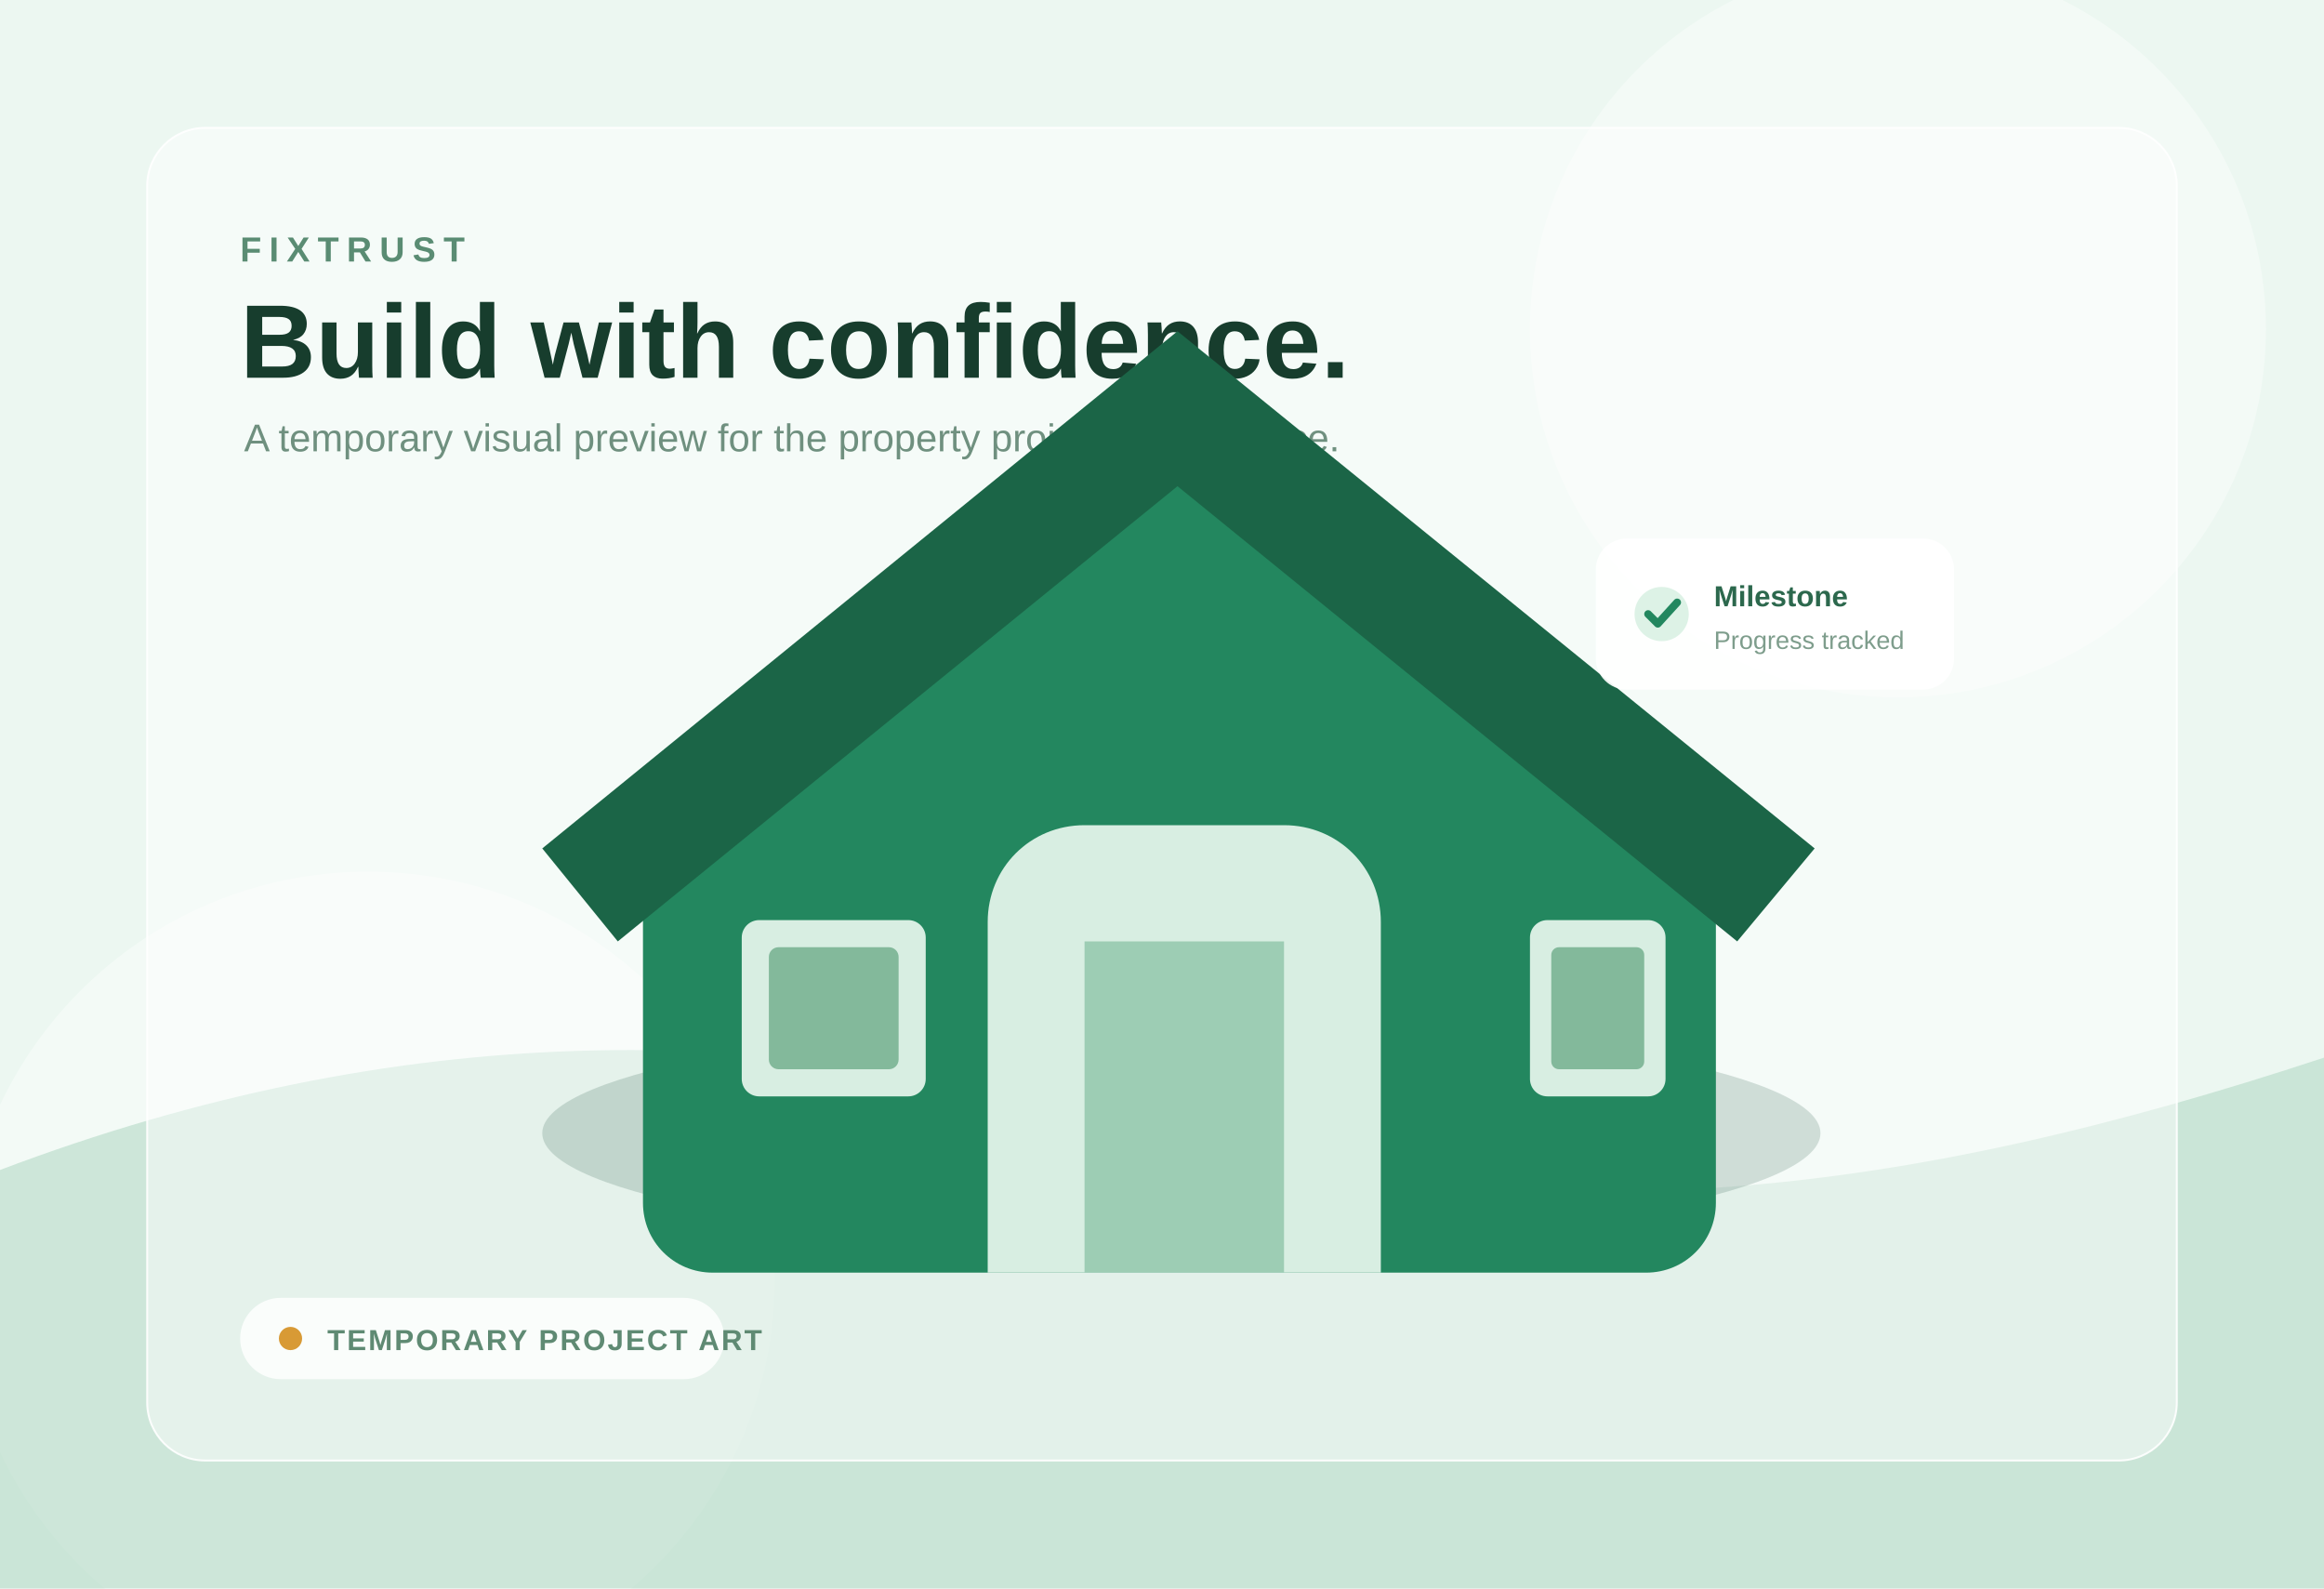
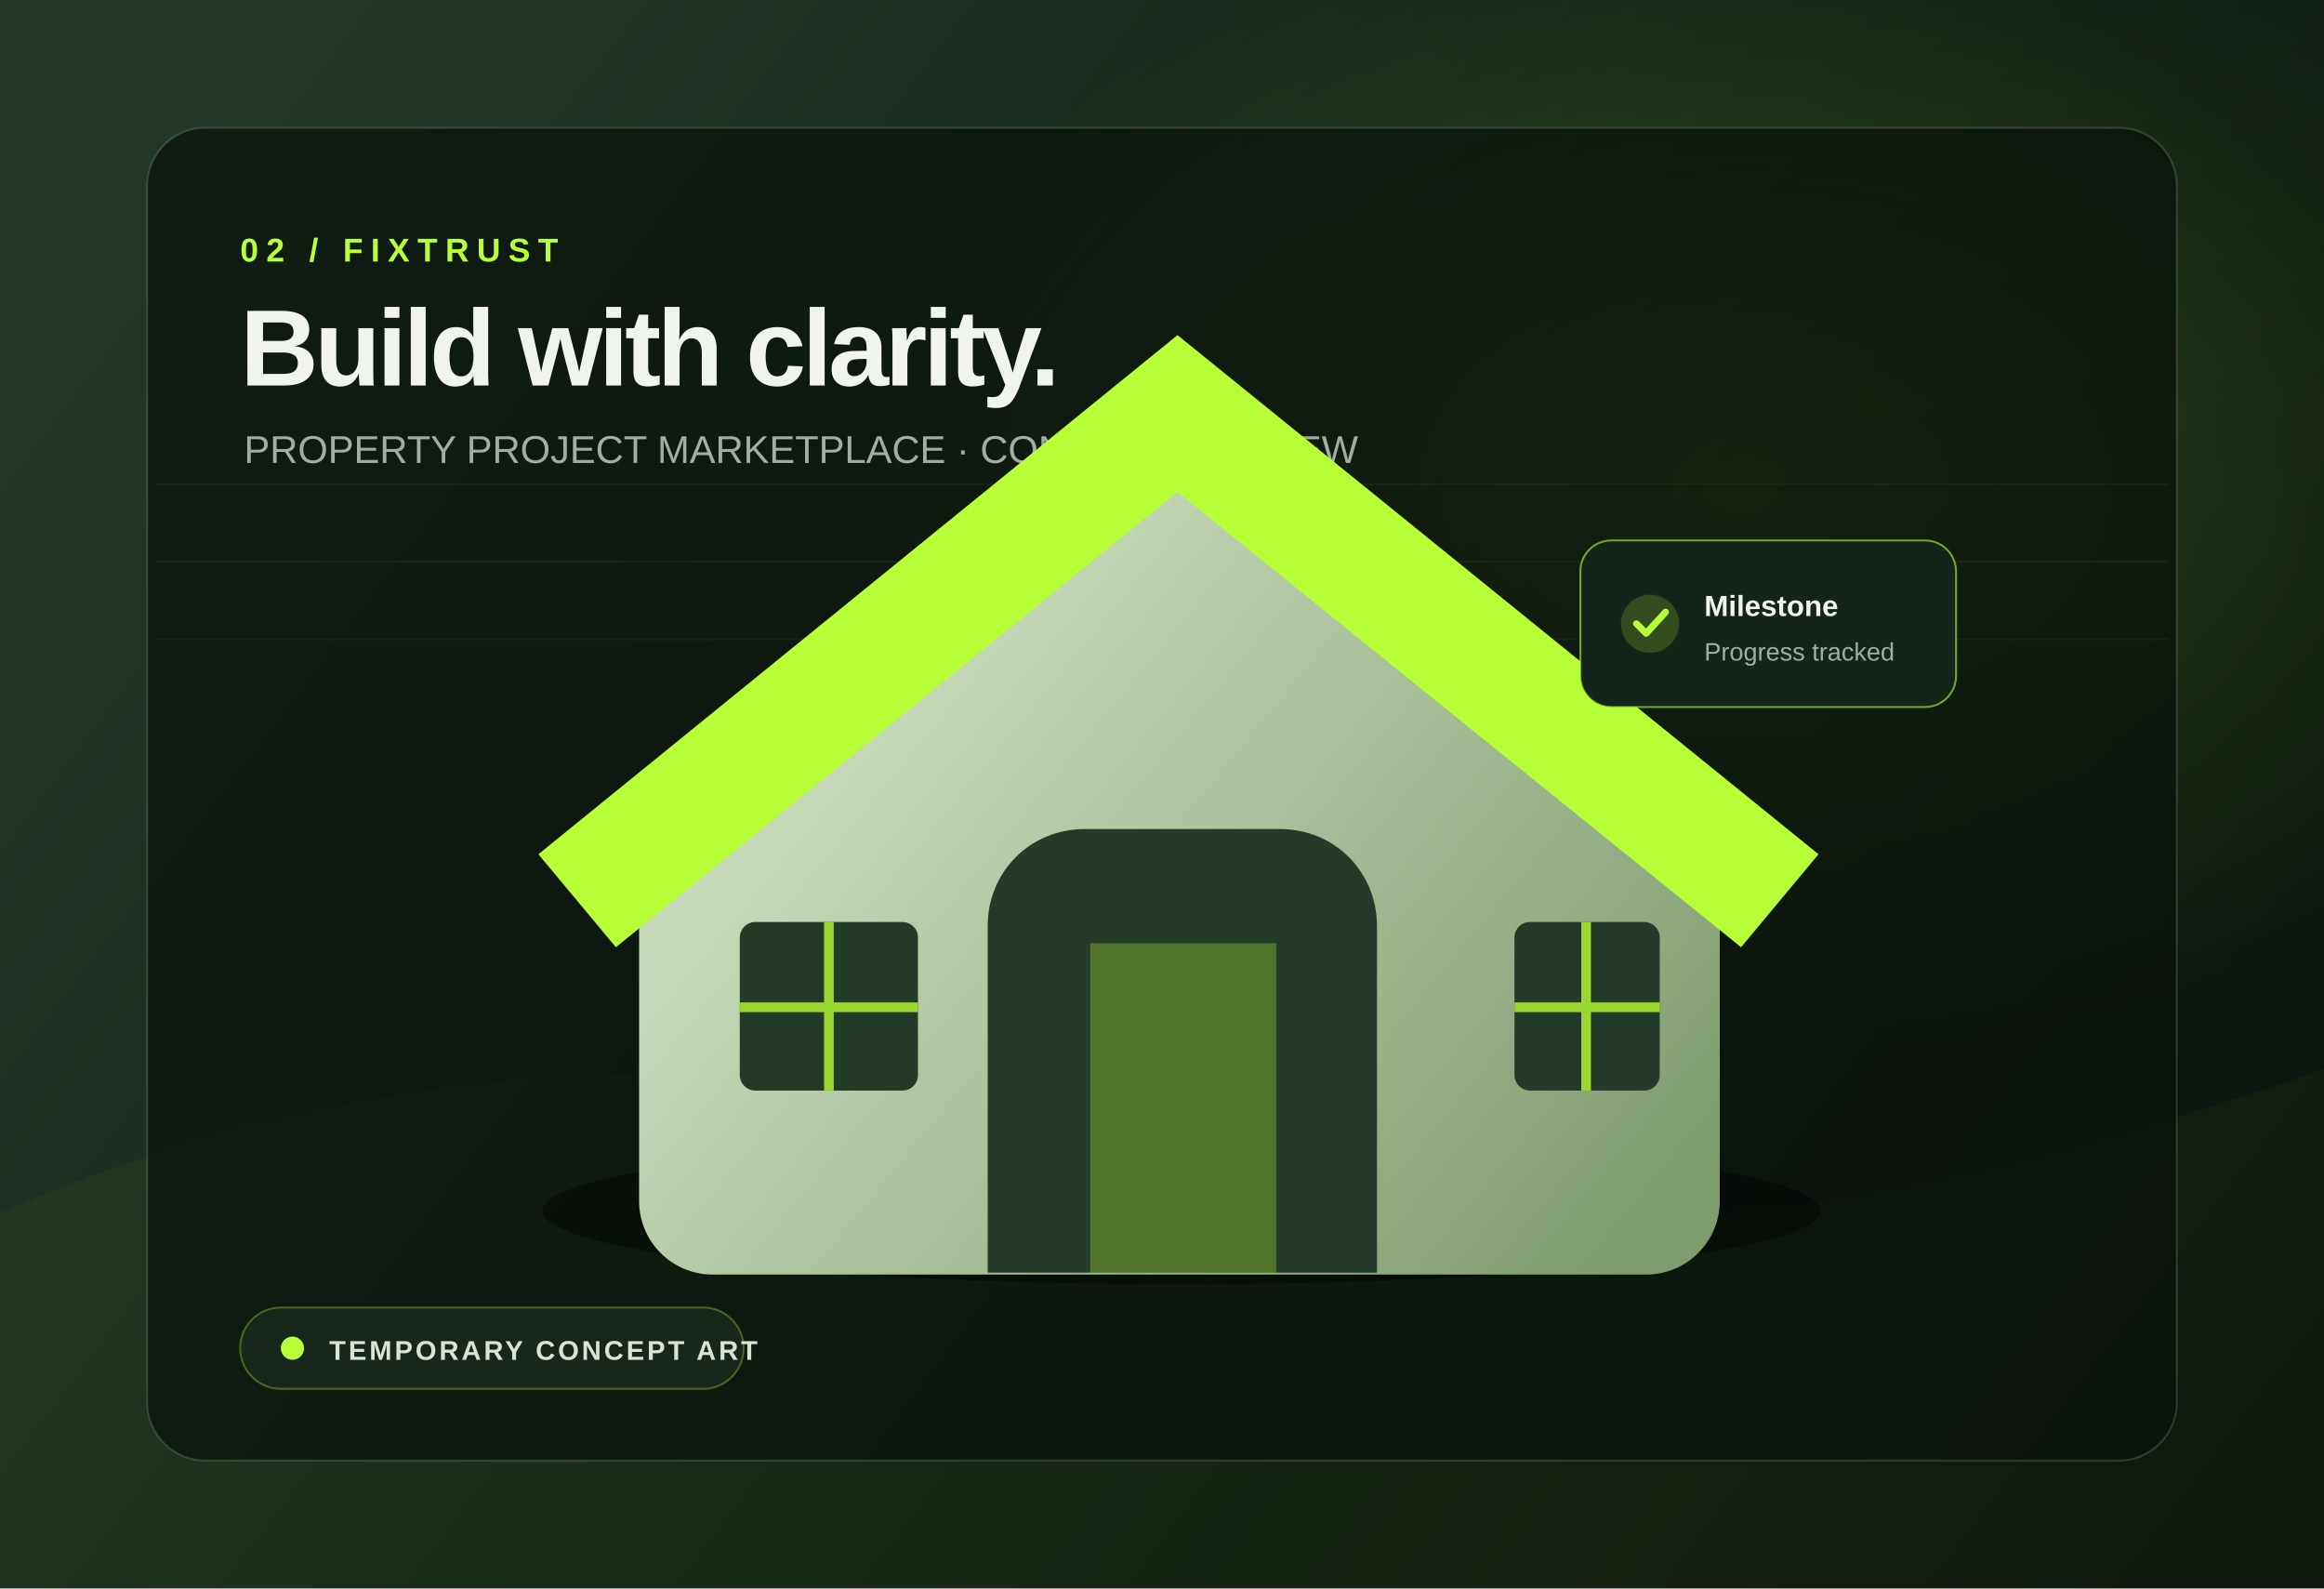
<svg xmlns="http://www.w3.org/2000/svg" width="1200" height="820" viewBox="0 0 1200 820" fill="none">
  <defs>
-     <linearGradient id="bg" x1="130" y1="40" x2="1060" y2="790">
-       <stop stop-color="#ECF7F1" />
-       <stop offset="1" stop-color="#CDE7D9" />
+     <linearGradient id="bg" x1="80" y1="20" x2="1120" y2="810" gradientUnits="userSpaceOnUse">
+       <stop stop-color="#24392A" />
+       <stop offset=".52" stop-color="#142318" />
+       <stop offset="1" stop-color="#0A120C" />
    </linearGradient>
-     <linearGradient id="house" x1="365" y1="280" x2="800" y2="650">
-       <stop stop-color="#23875F" />
-       <stop offset="1" stop-color="#15573E" />
+     <linearGradient id="house" x1="355" y1="280" x2="830" y2="670" gradientUnits="userSpaceOnUse">
+       <stop stop-color="#D9E8CC" />
+       <stop offset="1" stop-color="#7E9C6E" />
    </linearGradient>
+     <radialGradient id="glow" cx="0" cy="0" r="1" gradientTransform="matrix(0 300 -460 0 900 250)" gradientUnits="userSpaceOnUse">
+       <stop stop-color="#B7FF36" stop-opacity=".17" />
+       <stop offset="1" stop-color="#B7FF36" stop-opacity="0" />
+     </radialGradient>
  </defs>
  <path fill="url(#bg)" d="M0 0h1200v820H0z" />
-   <circle cx="980" cy="170" r="190" fill="#fff" fill-opacity=".38" />
-   <circle cx="190" cy="660" r="210" fill="#fff" fill-opacity=".38" />
-   <path d="M0 604c206-78 396-78 584-24 213 61 398 38 616-34v274H0V604Z" fill="#B9DCC9" fill-opacity=".65" />
-   <rect x="76" y="66" width="1048" height="688" rx="30" fill="#fff" fill-opacity=".48" stroke="#fff" stroke-opacity=".9" />
-   <text x="124" y="135" fill="#5A8C73" font-family="Arial,sans-serif" font-size="18" font-weight="700" letter-spacing="4">FIXTRUST</text>
-   <text x="124" y="195" fill="#173D2D" font-family="Arial,sans-serif" font-size="54" font-weight="700">Build with confidence.</text>
-   <text x="126" y="233" fill="#6F907F" font-family="Arial,sans-serif" font-size="20">A temporary visual preview for the property project marketplace.</text>
-   <ellipse cx="610" cy="585" rx="330" ry="58" fill="#174B37" fill-opacity=".17" />
-   <path d="m332 426 276-224 278 224v195c0 20-16 36-36 36H368c-20 0-36-16-36-36V426Z" fill="url(#house)" />
-   <path d="m280 438 328-267 329 267-40 48-289-235-289 235-39-48Z" fill="#1B6547" />
-   <path d="M510 657V476c0-28 22-50 50-50h103c28 0 50 22 50 50v181" fill="#D8EEE2" />
-   <path d="M560 657V486h103v171" fill="#9DCDB4" />
-   <rect x="383" y="475" width="95" height="91" rx="9" fill="#D8EEE2" />
-   <rect x="397" y="489" width="67" height="63" rx="5" fill="#83B99B" />
-   <rect x="790" y="475" width="70" height="91" rx="9" fill="#D8EEE2" />
-   <rect x="801" y="489" width="48" height="63" rx="4" fill="#83B99B" />
-   <rect x="824" y="278" width="185" height="78" rx="16" fill="#fff" fill-opacity=".92" />
-   <circle cx="858" cy="317" r="14" fill="#DDF2E6" />
-   <path d="m851 317 5 5 10-11" stroke="#23875F" stroke-width="4" stroke-linecap="round" stroke-linejoin="round" />
-   <text x="885" y="313" fill="#2C684D" font-family="Arial,sans-serif" font-size="15" font-weight="700">Milestone</text>
-   <text x="885" y="335" fill="#7E9D8C" font-family="Arial,sans-serif" font-size="13">Progress tracked</text>
-   <rect x="124" y="670" width="250" height="42" rx="21" fill="#fff" fill-opacity=".82" />
-   <circle cx="150" cy="691" r="6" fill="#D89A35" />
-   <text x="169" y="697" fill="#5F8A73" font-family="Arial,sans-serif" font-size="15" font-weight="700" letter-spacing="1">TEMPORARY PROJECT ART</text>
+   <path fill="url(#glow)" d="M0 0h1200v820H0z" />
+   <path d="M0 626c205-88 398-89 588-31 209 65 398 31 612-43v268H0V626Z" fill="#B7FF36" fill-opacity=".035" />
+   <g opacity=".19" stroke="#D9E8CC">
+     <path d="M80 250h1040M80 290h1040M80 330h1040" />
+   </g>
+   <rect x="76" y="66" width="1048" height="688" rx="30" fill="#0A120C" fill-opacity=".74" stroke="#D9E8CC" stroke-opacity=".17" />
+   <text x="124" y="135" fill="#B7FF36" font-family="Arial,sans-serif" font-size="17" font-weight="700" letter-spacing="4">02 / FIXTRUST</text>
+   <text x="124" y="199" fill="#F1F4ED" font-family="Arial,sans-serif" font-size="56" font-weight="700" letter-spacing="-2">Build with clarity.</text>
+   <text x="126" y="239" fill="#A4ADA2" font-family="Arial,sans-serif" font-size="20">PROPERTY PROJECT MARKETPLACE · CONCEPT PREVIEW</text>
+   <ellipse cx="610" cy="625" rx="330" ry="38" fill="#000" fill-opacity=".4" />
+   <path d="m330 430 278-226 280 226v190c0 21-17 38-38 38H368c-21 0-38-17-38-38V430Z" fill="url(#house)" />
+   <path d="m278 441 330-268 331 268-40 48-291-235-290 235-40-48Z" fill="#B7FF36" />
+   <path d="M510 657V478c0-28 22-50 50-50h101c28 0 50 22 50 50v179" fill="#253B29" />
+   <path d="M563 657V487h96v170" fill="#B7FF36" fill-opacity=".3" />
+   <rect x="382" y="476" width="92" height="87" rx="8" fill="#253B29" />
+   <path d="M428 476v87m-46-43h92" stroke="#B7FF36" stroke-opacity=".8" stroke-width="5" />
+   <rect x="782" y="476" width="75" height="87" rx="8" fill="#253B29" />
+   <path d="M819 476v87m-37-43h75" stroke="#B7FF36" stroke-opacity=".8" stroke-width="5" />
+   <rect x="816" y="279" width="194" height="86" rx="16" fill="#152419" stroke="#B7FF36" stroke-opacity=".6" />
+   <circle cx="852" cy="322" r="15" fill="#B7FF36" fill-opacity=".18" />
+   <path d="m845 322 5 5 10-11" stroke="#B7FF36" stroke-width="3.5" stroke-linecap="round" stroke-linejoin="round" />
+   <text x="880" y="318" fill="#F1F4ED" font-family="Arial,sans-serif" font-size="15" font-weight="700">Milestone</text>
+   <text x="880" y="341" fill="#A4ADA2" font-family="Arial,sans-serif" font-size="13">Progress tracked</text>
+   <rect x="124" y="675" width="260" height="42" rx="21" fill="#18261B" stroke="#B7FF36" stroke-opacity=".32" />
+   <circle cx="151" cy="696" r="6" fill="#B7FF36" />
+   <text x="170" y="702" fill="#D9E4D3" font-family="Arial,sans-serif" font-size="14" font-weight="700" letter-spacing="1.4">TEMPORARY CONCEPT ART</text>
</svg>
